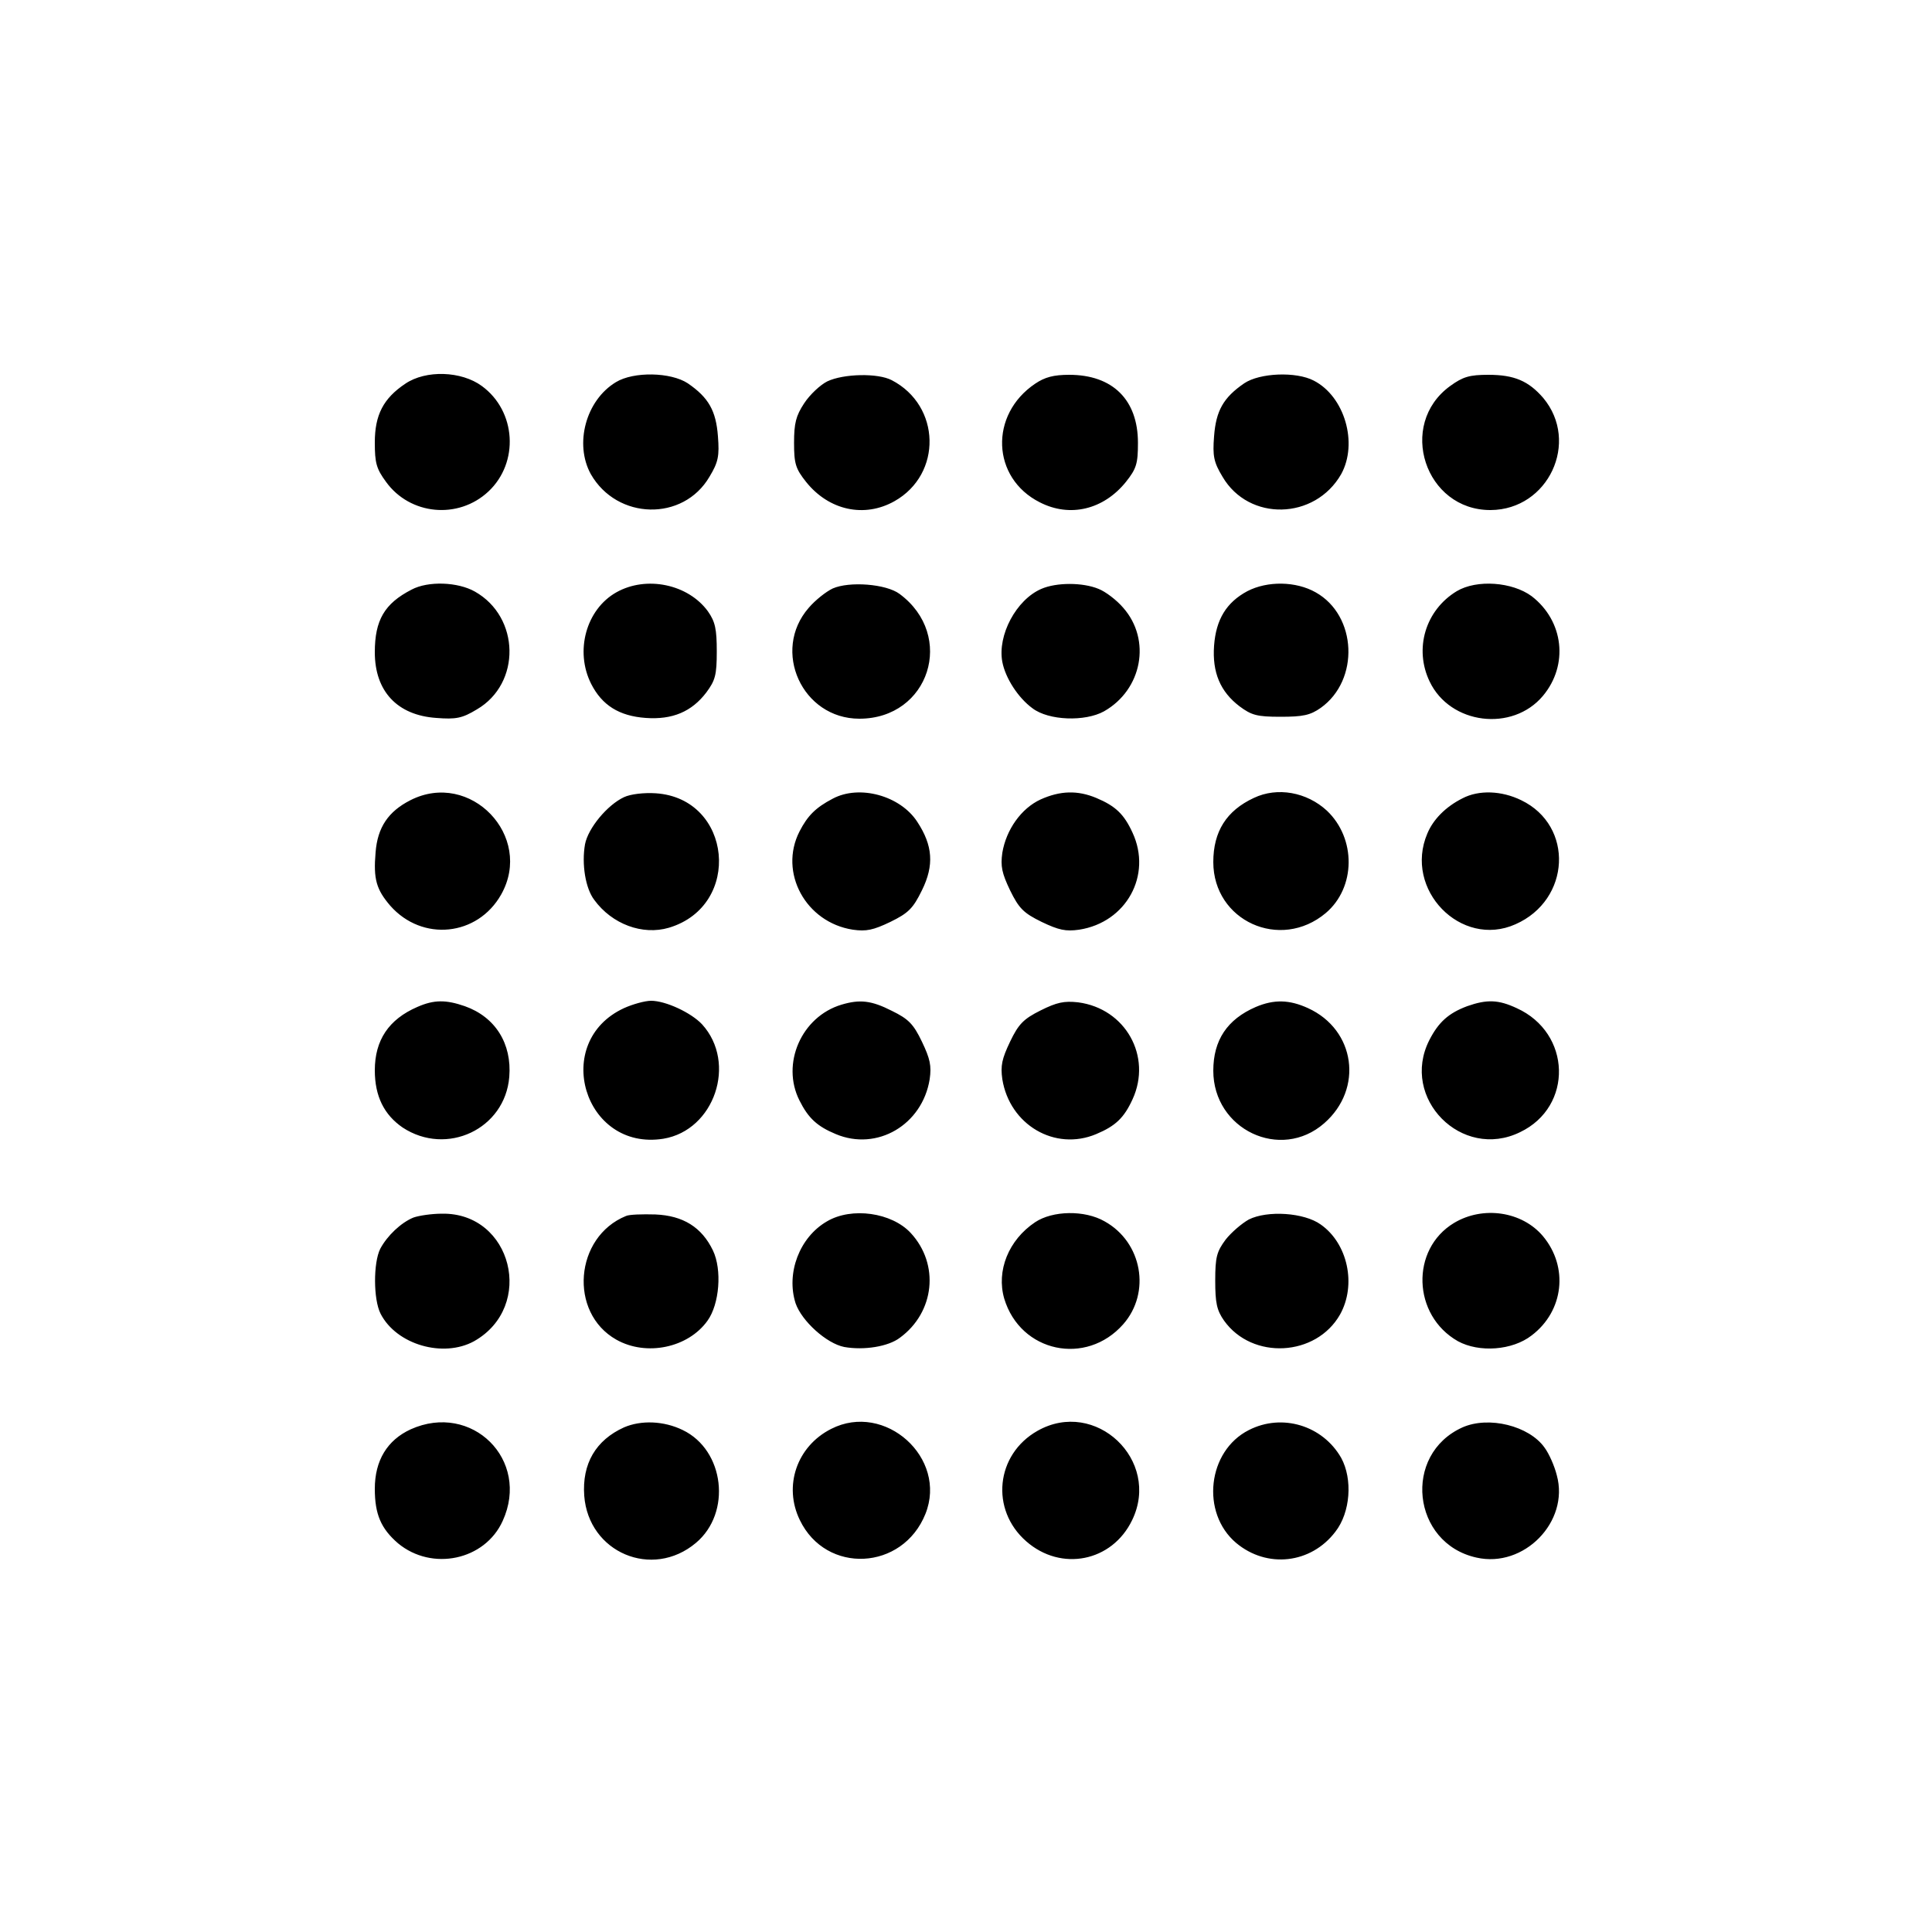
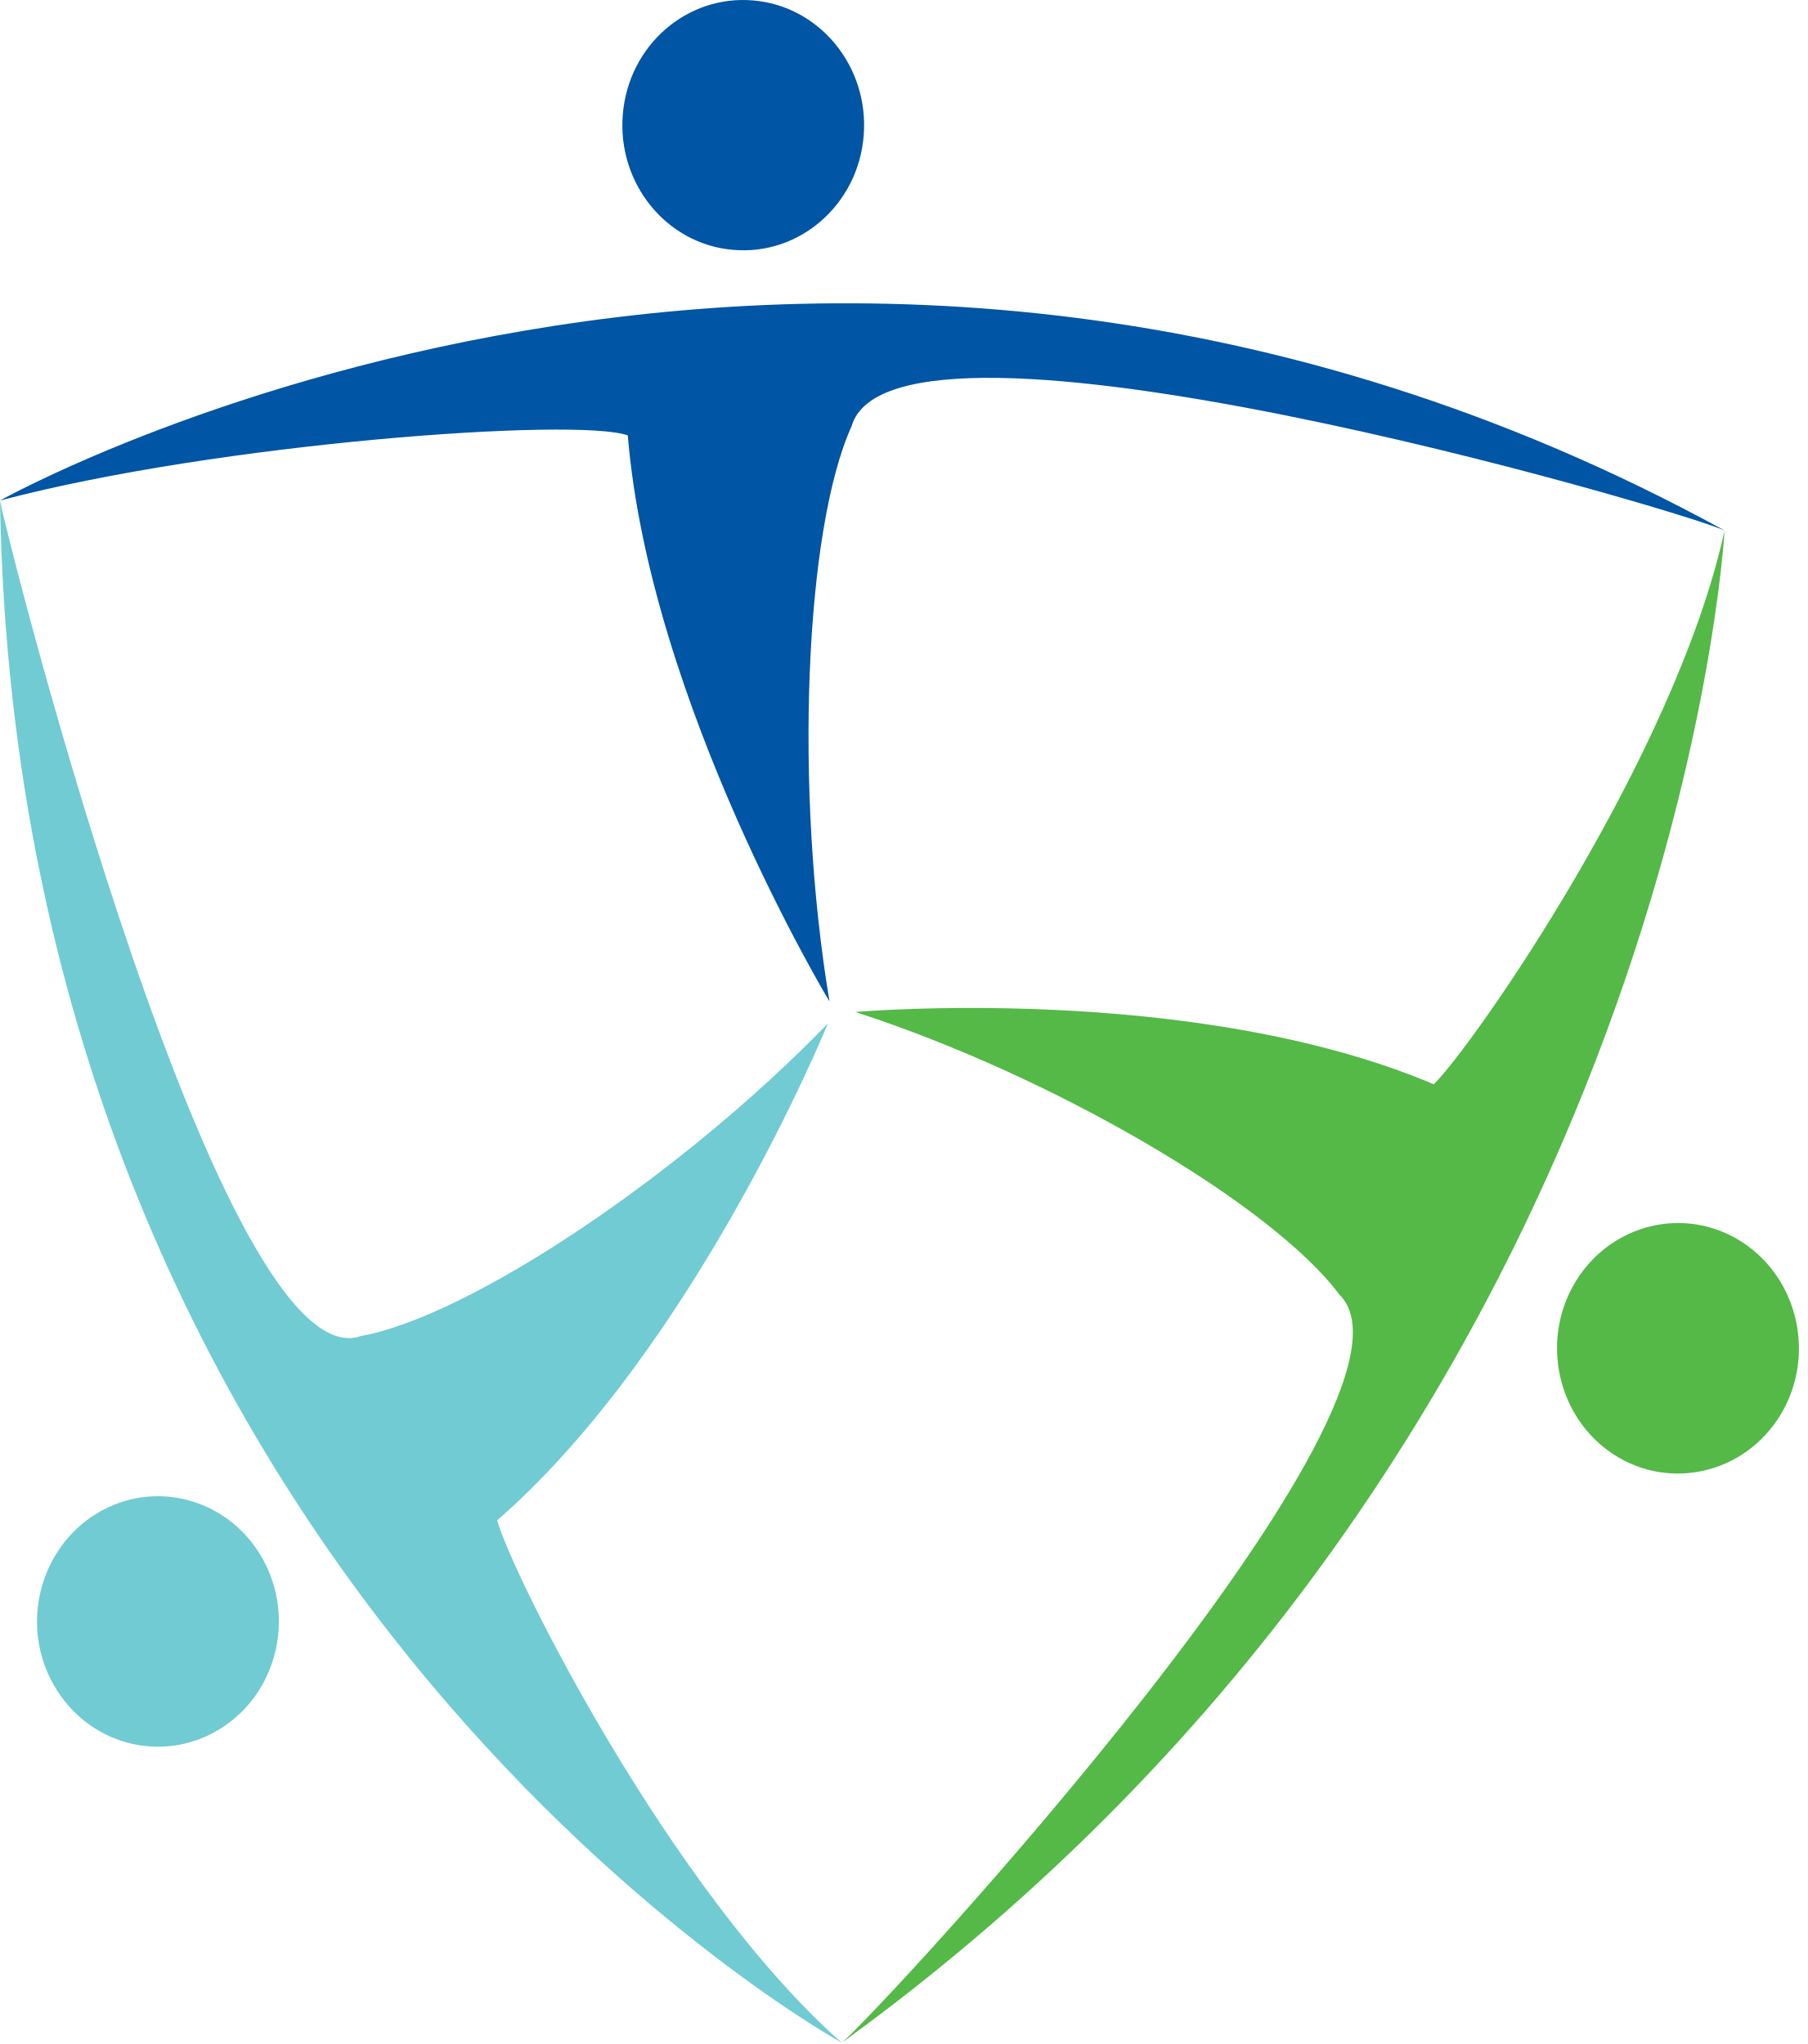
- <svg xmlns="http://www.w3.org/2000/svg" width="666.667" height="666.667" version="1.0" viewBox="0 0 500 500">
-   <path d="M104.9 99.3c-5.7 3.8-7.9 8.1-7.9 15.2 0 5.3.4 6.8 2.9 10.2 6.2 8.6 18.7 9.8 26.5 2.5 8-7.5 7.2-20.8-1.7-27.3-5.3-3.9-14.5-4.2-19.8-.6zM159.4 98.9c-7.8 4.7-10.8 16-6.5 23.8 6.8 11.9 23.9 12.3 30.7.7 2.3-3.8 2.6-5.4 2.2-10.5-.5-6.6-2.4-10-7.8-13.7-4.4-2.9-14-3.1-18.6-.3zM214.1 98.7c-1.8.9-4.5 3.4-6 5.7-2.1 3.2-2.6 5.1-2.6 10.2 0 5.4.4 6.7 3.1 10.1 5.9 7.4 15.1 9.4 22.9 5 12.4-7 12-24.7-.7-31.3-3.6-1.9-12.5-1.7-16.7.3zM267.9 99.3c-11.9 8-11.3 24.4 1.2 30.7 7.8 4 16.5 1.9 22.3-5.3 2.7-3.4 3.1-4.7 3.1-10.1 0-11.1-6.5-17.6-17.8-17.6-4 0-6.3.6-8.8 2.3zM322 99.2c-5.4 3.7-7.3 7.1-7.8 13.7-.4 5.1-.1 6.7 2.2 10.5 6.8 11.6 23.9 11.2 30.7-.7 4.4-8 .9-20.1-7.1-24.2-4.6-2.4-14-2-18 .7zM375.3 99.9c-13.8 10-6.5 32.2 10.5 32.1 14.9-.1 23.1-17.6 13.6-29-3.8-4.4-7.5-6-14.2-6-4.9 0-6.6.5-9.9 2.9zM106.5 152.6c-7 3.6-9.5 7.9-9.5 16.2 0 10.1 5.8 16.3 15.9 17 5.1.4 6.7.1 10.5-2.2 11.5-6.7 11.2-23.9-.5-30.5-4.4-2.5-12.1-2.8-16.4-.5zM159.5 153.3c-7.8 4.4-10.8 15.2-6.5 23.7 2.8 5.5 7.2 8.3 14.1 8.8 6.9.5 11.9-1.6 15.7-6.6 2.3-3.1 2.7-4.5 2.7-10.6 0-5.8-.4-7.7-2.3-10.4-5.1-7-15.9-9.3-23.7-4.9zM215.5 152.3c-1.7.8-4.5 3-6.2 5-9.7 11.1-1.7 28.7 13.1 28.7 18.1 0 25-21.5 10.4-32.3-3.5-2.6-13-3.3-17.3-1.4zM269.5 152.4c-6.5 2.8-11.4 12-10.1 18.9.8 4.2 4.1 9.3 7.8 12 4.2 3.2 13.6 3.5 18.5.8 9.9-5.6 12.3-18.5 5-26.8-1.7-2-4.6-4.2-6.4-4.9-4.1-1.7-10.9-1.7-14.8 0zM322.8 153c-5.4 2.9-8.1 7.3-8.6 14.1-.5 6.9 1.6 11.9 6.6 15.7 3.1 2.3 4.5 2.7 10.6 2.7 5.8 0 7.7-.4 10.4-2.3 10.1-7.2 9.4-23.9-1.3-29.9-5.1-2.9-12.5-3-17.7-.3zM377 153c-8.1 4.9-11.1 14.9-7 23.4 5.3 11.1 21.4 13.1 29.3 3.7 6.7-8 5.4-19.4-2.9-25.8-5-3.7-14.2-4.4-19.4-1.3zM106.2 207.1c-5.7 2.9-8.5 7-9 13.5-.6 6.9.2 9.6 3.8 13.8 8.3 9.4 22.6 7.9 28.7-2.9 8.5-15.1-8-32.3-23.5-24.4zM161.5 206.3c-4.3 2-9.3 8-10.1 12.2-.9 5.1.1 11.4 2.4 14.4 4.6 6.3 12.5 9.2 19.3 7.2 19.1-5.7 16.4-33.5-3.4-34.8-3-.2-6.5.2-8.2 1zM215.5 206.7c-4.4 2.3-6.5 4.4-8.6 8.5-5.4 10.6 1.6 23.5 13.8 25.4 3.5.5 5.3.1 9.7-2 4.7-2.3 5.9-3.5 8.2-8.2 3.2-6.5 2.8-11.6-1.2-17.7-4.4-6.8-15-9.7-21.9-6zM269.3 206.9c-5 2.3-8.9 7.8-9.9 13.8-.5 3.5-.1 5.3 2 9.7 2.3 4.7 3.5 5.9 8.2 8.2 4.4 2.1 6.2 2.5 9.7 2 12.2-1.9 18.9-14.1 13.8-25.1-2.2-4.8-4.4-6.9-9.4-9-4.8-2-9.3-1.9-14.4.4zM324.5 206.5c-7.1 3.3-10.5 8.7-10.5 16.6 0 15.2 17.3 23.1 29.1 13.2 7.8-6.6 7.9-19.3.3-26.5-5.2-4.8-12.8-6.2-18.9-3.3zM378.5 206.6c-4.4 2.2-7.6 5.5-9.1 9.1-6.2 14.5 8.7 29.8 22.8 23.5 14.3-6.3 15.2-25.5 1.5-32.1-5.1-2.5-11-2.7-15.2-.5zM108 260.6c-7.4 3.2-11 8.6-11 16.4 0 6.7 2.4 11.5 7.2 14.8 11.4 7.5 26.5.4 27.6-13.1.7-8.6-3.6-15.5-11.5-18.3-4.9-1.7-8-1.7-12.3.2zM161.5 260.9c-18.9 8.7-10.4 37.1 10.2 33.8 13.2-2.2 19.1-19.6 10-29.6-2.8-3-9.4-6.1-13.2-6.1-1.6 0-4.8.9-7 1.9zM217.8 260c-10.4 3.1-15.7 15.3-10.9 24.8 2.3 4.6 4.6 6.7 9.4 8.7 10.7 4.5 22.4-2.4 24.3-14.2.5-3.5.1-5.3-2-9.7-2.2-4.6-3.5-5.9-7.8-8-5.3-2.7-8.3-3-13-1.6zM269.3 261.5c-4.4 2.2-5.7 3.5-7.9 8.1-2.1 4.4-2.5 6.2-2 9.7 1.9 11.8 13.6 18.7 24.3 14.2 5-2.1 7.2-4.2 9.4-9 5.1-11.1-1.8-23.5-14.1-25.1-3.6-.4-5.5 0-9.7 2.1zM325 260.6c-7.4 3.2-11 8.6-11 16.5 0 15.2 17.4 23.5 28.7 13.6 10.2-8.9 8.1-24.2-4.2-29.8-4.8-2.2-8.8-2.3-13.5-.3zM379.7 260.4c-4.8 1.8-7.4 4.1-9.8 8.8-7.6 15 8.4 31.2 23.5 23.8 13.8-6.6 13.3-25.7-.9-32.1-4.7-2.2-7.7-2.3-12.8-.5zM107 315.1c-3.2 1.3-6.8 4.7-8.6 8.1-1.8 3.6-1.8 13.1.1 16.8 4.1 8 16.2 11.5 24.2 7.1 15.9-9 9.8-33.3-8.3-33-2.7 0-6 .5-7.4 1zM162 314.7c-13.3 5.4-14.9 25-2.5 32 7.8 4.4 18.6 2.1 23.6-4.9 3.1-4.3 3.8-13.2 1.4-18.2-2.9-6-7.7-9-14.9-9.3-3.3-.1-6.8 0-7.6.4zM214 316.1c-7.1 4.1-10.6 13.4-8.1 21.2 1.6 4.6 8 10.4 12.6 11.3 5.1.9 11.4-.1 14.4-2.4 9-6.6 10.3-19 2.8-27.1-4.9-5.3-15.3-6.8-21.7-3zM267.9 316.3c-6.9 4.6-10.1 12.6-8 19.8 4.2 13.9 21.2 17.5 30.8 6.6 7.2-8.2 4.9-21.2-4.8-26.6-5.2-3-13.5-2.8-18 .2zM323.2 315.6c-1.8 1-4.5 3.3-6 5.2-2.3 3.1-2.7 4.5-2.7 10.6 0 5.8.4 7.7 2.3 10.4 7.3 10.2 23.8 9.3 30-1.6 4.3-7.7 2-18.4-5-23.3-4.3-3.1-13.8-3.7-18.6-1.3zM376.3 316.5c-11.3 6.8-10.8 23.9 1 30.6 5.5 3 14.1 2.4 19.1-1.5 8.3-6.3 9.6-17.7 2.9-25.7-5.4-6.4-15.5-7.9-23-3.4zM106.3 369.9c-6.1 2.8-9.3 8.1-9.3 15.4 0 6.6 1.6 10.3 6 14.1 8.8 7.3 22.5 4.4 27.1-5.8 7.2-15.8-8-30.8-23.8-23.7zM161.5 369.4c-7.3 3.3-10.9 9.4-10.3 17.7 1.1 14.7 17.6 21.7 28.9 12.2 9.3-7.8 7.4-24-3.4-29.2-4.9-2.4-10.8-2.6-15.2-.7zM215.1 369.8c-8.9 4.5-12.4 14.8-8.1 23.6 6.8 14.1 26.6 13.1 32.5-1.6 5.8-14.5-10.5-29.1-24.4-22zM268.5 370.3c-10.8 6.1-12.3 20.4-2.9 28.6 9 7.9 22.2 5.3 27.4-5.5 7.5-15.5-9.5-31.6-24.5-23.1zM323.2 370.1c-10.7 5.4-12.5 21.4-3.3 29.2 8 6.7 19.4 5.4 25.7-2.9 3.9-5 4.5-13.6 1.5-19.1-4.8-8.4-15.3-11.6-23.9-7.2zM378.5 369.4c-15.6 7-13.1 30 3.6 33.7 12.3 2.8 24.1-9.3 20.8-21.3-.6-2.4-2-5.6-3.2-7.2-4-5.6-14.4-8.2-21.2-5.2z" />
+ <svg xmlns="http://www.w3.org/2000/svg" width="100%" height="100%" viewBox="0 0 206 233" version="1.1" xml:space="preserve" style="fill-rule:evenodd;clip-rule:evenodd;stroke-linejoin:round;stroke-miterlimit:2;">
+   <g transform="matrix(1,0,0,1,-22.4836,-8.57025)">
+     <g id="Layer-1" transform="matrix(0.96533,0,0,1,-3.64111,-6.07925)">
+       <g>
+         <path d="M217.596,180.455C210.93,176.269 208.89,167.466 213.067,160.775C217.267,154.094 226.058,152.066 232.739,156.227C239.435,160.427 241.46,169.216 237.299,175.912C233.109,182.584 224.278,184.637 217.596,180.455" style="fill:rgb(84,185,71);fill-rule:nonzero;" />
+       </g>
+       <g>
+         <path d="M230.678,75.121C230.678,75.121 224.92,178.617 126.449,247.509C131.462,243.375 197.728,174.204 185.224,162.25C177.295,151.971 151.466,137.321 128.053,130.008C128.053,130.008 167.928,126.621 196.349,138.25C200.924,133.913 224.799,100.992 230.678,75.121" style="fill:rgb(84,185,71);fill-rule:nonzero;" />
+       </g>
+       <g>
+         <path d="M38.514,187.159C45.325,183.174 54.066,185.487 58.043,192.284C62.016,199.098 59.713,207.842 52.917,211.805C46.103,215.792 37.366,213.495 33.388,206.689C29.4,199.889 31.719,191.14 38.514,187.159" style="fill:rgb(113,203,210);fill-rule:nonzero;" />
+       </g>
+       <g>
+         <path d="M126.451,247.509C126.451,247.509 29.163,195.842 27.063,71.708C28.392,78.054 53.28,172.483 69.684,166.946C82.492,164.704 107.438,148.642 124.813,131.313C124.813,131.313 109.263,168.188 85.763,187.954C87.476,194.021 106.242,230.279 126.451,247.509" style="fill:rgb(113,203,210);fill-rule:nonzero;" />
+       </g>
+       <g>
+         <path d="M129.035,30.128C128.375,37.988 121.451,43.813 113.594,43.128C105.758,42.482 99.92,35.558 100.596,27.707C101.258,19.835 108.163,14.033 116.017,14.702C123.87,15.353 129.7,22.273 129.035,30.128" style="fill:rgb(0,85,165);fill-rule:nonzero;" />
+       </g>
+       <g>
+         <path d="M27.063,71.707C27.063,71.707 124.426,18.915 230.68,75.12C224.7,72.524 132.542,46.636 127.605,63.245C122.084,74.99 120.821,104.661 125.001,128.815C125.001,128.815 103.805,94.89 101.184,64.282C95.242,62.195 52.767,65.132 27.063,71.707" style="fill:rgb(0,85,165);fill-rule:nonzero;" />
+       </g>
+     </g>
+   </g>
</svg>
